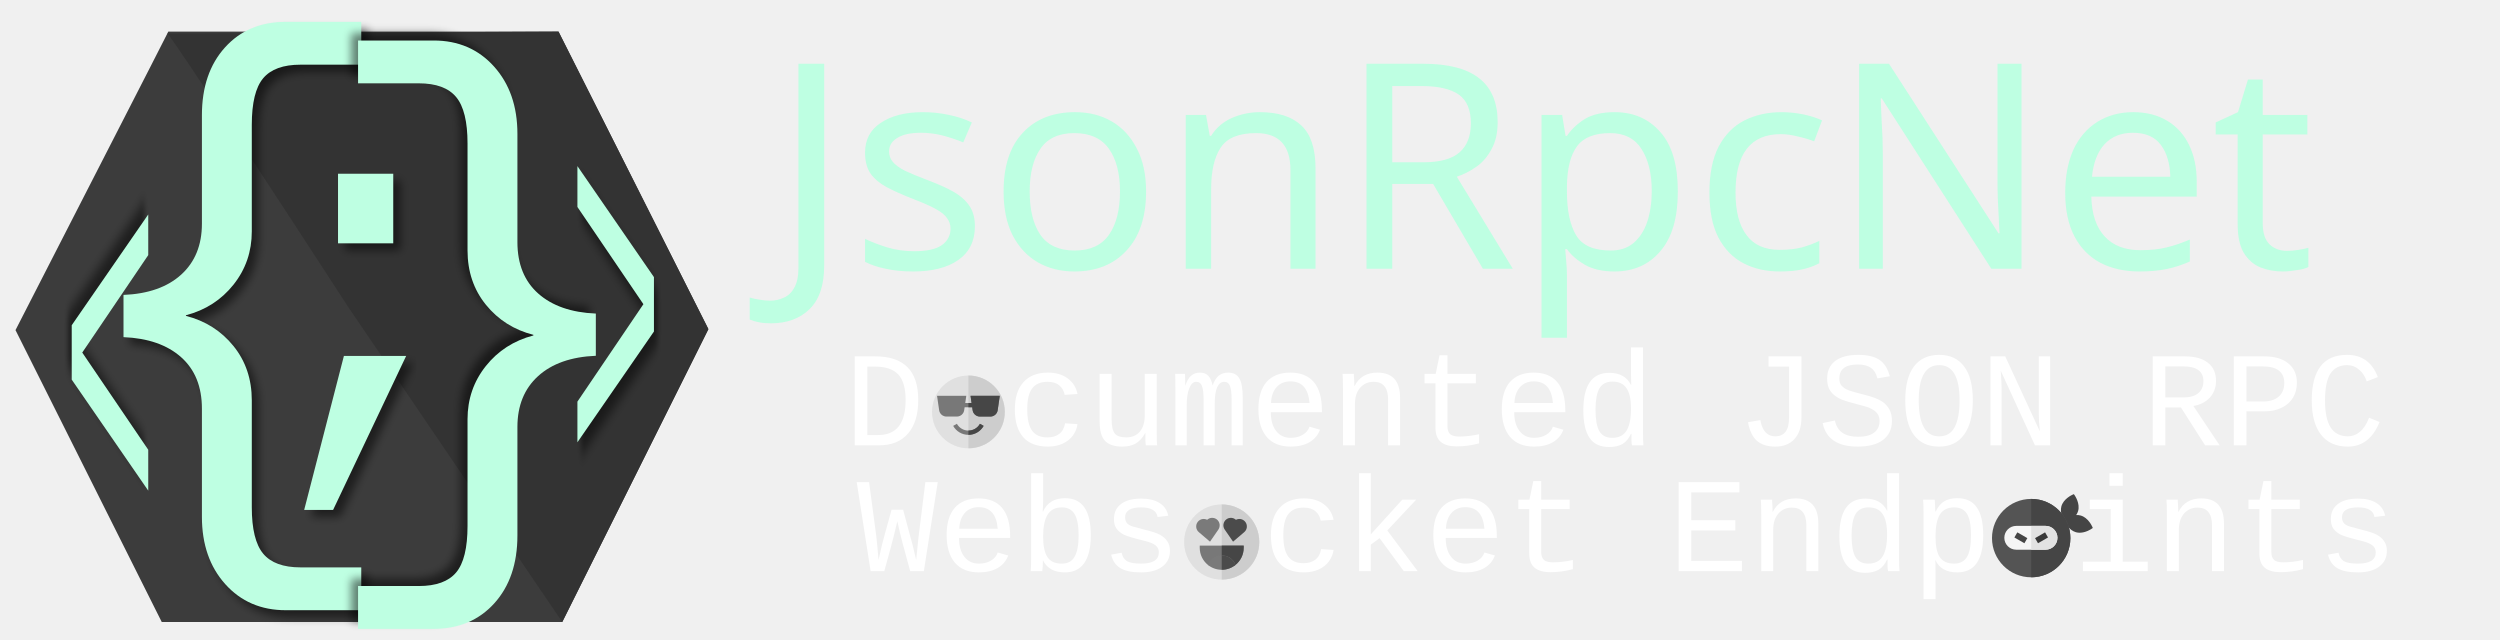
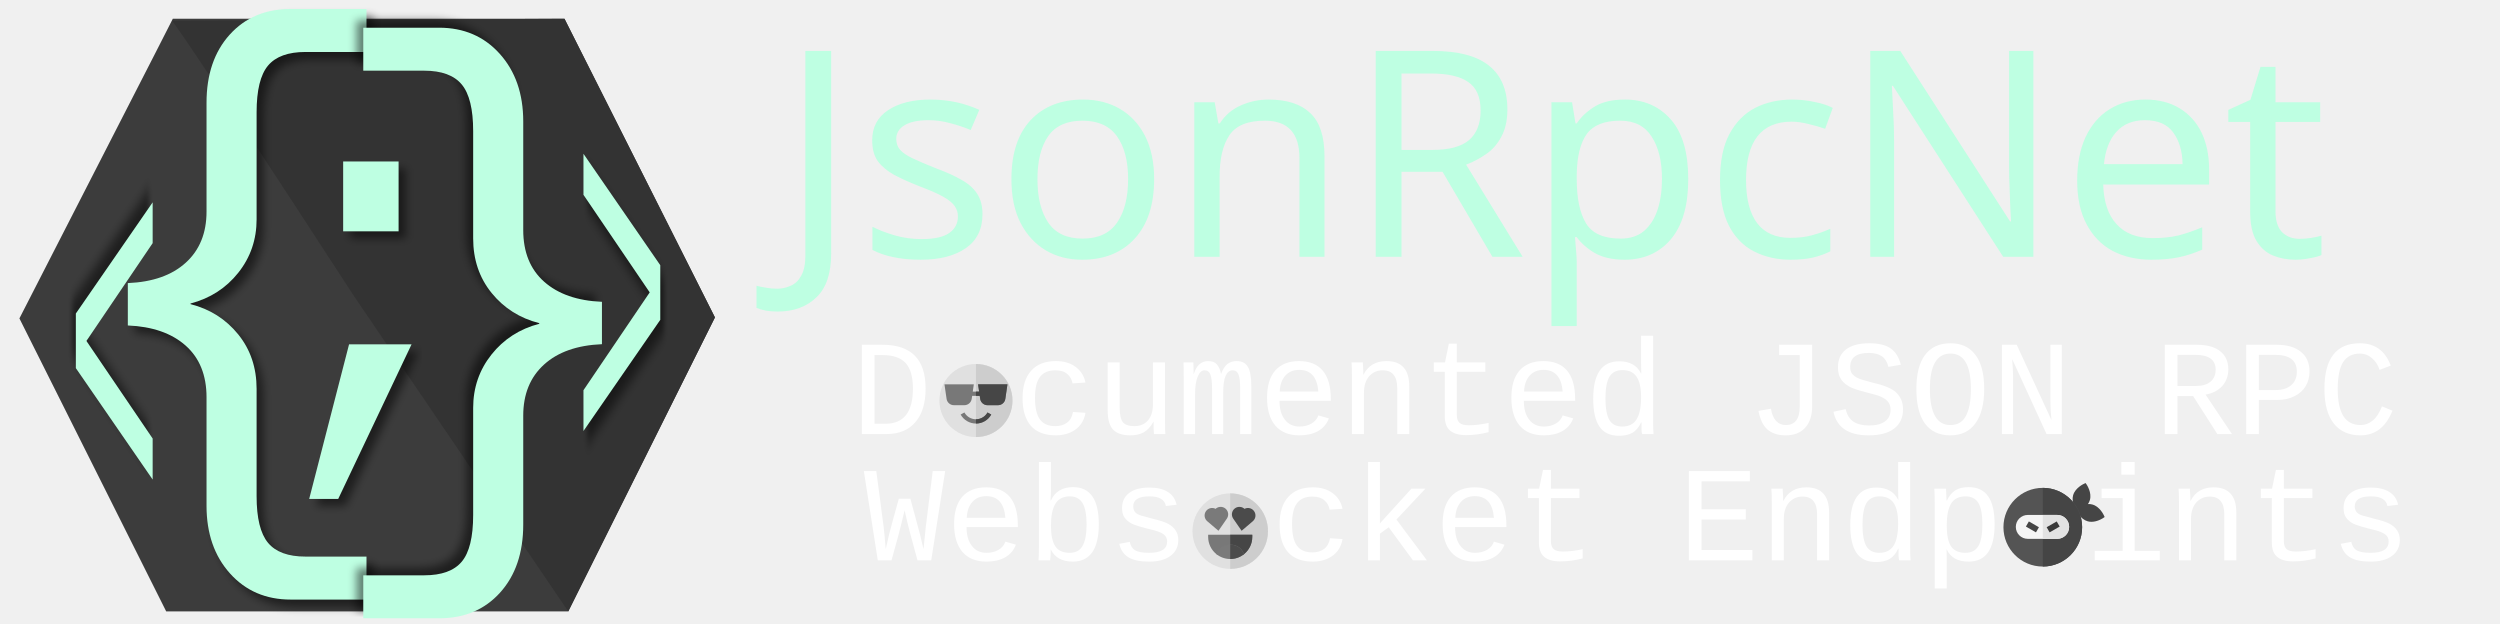
- <svg xmlns="http://www.w3.org/2000/svg" width="430" height="110" viewBox="0 0 113.771 29.104" version="1.1" id="svg3723">
+ <svg xmlns="http://www.w3.org/2000/svg" width="601" height="150" viewBox="0 0 159.015 39.687" version="1.1" id="svg3723">
  <defs id="defs3717">
    <filter style="color-interpolation-filters:sRGB" id="filter4339">
      <feFlood flood-opacity="0.498" flood-color="rgb(0,0,0)" result="flood" id="feFlood4329" />
      <feComposite in="flood" in2="SourceGraphic" operator="in" result="composite1" id="feComposite4331" />
      <feGaussianBlur in="composite1" stdDeviation="3" result="blur" id="feGaussianBlur4333" />
      <feOffset dx="5" dy="5" result="offset" id="feOffset4335" />
      <feComposite in="SourceGraphic" in2="offset" operator="over" result="composite2" id="feComposite4337" />
    </filter>
    <filter style="color-interpolation-filters:sRGB" id="filter4351">
      <feFlood flood-opacity="0.498" flood-color="rgb(0,0,0)" result="flood" id="feFlood4341" />
      <feComposite in="flood" in2="SourceGraphic" operator="in" result="composite1" id="feComposite4343" />
      <feGaussianBlur in="composite1" stdDeviation="3" result="blur" id="feGaussianBlur4345" />
      <feOffset dx="5" dy="5" result="offset" id="feOffset4347" />
      <feComposite in="SourceGraphic" in2="offset" operator="over" result="composite2" id="feComposite4349" />
    </filter>
    <filter style="color-interpolation-filters:sRGB" id="filter4363">
      <feFlood flood-opacity="0.498" flood-color="rgb(0,0,0)" result="flood" id="feFlood4353" />
      <feComposite in="flood" in2="SourceGraphic" operator="in" result="composite1" id="feComposite4355" />
      <feGaussianBlur in="composite1" stdDeviation="3" result="blur" id="feGaussianBlur4357" />
      <feOffset dx="5" dy="5" result="offset" id="feOffset4359" />
      <feComposite in="SourceGraphic" in2="offset" operator="over" result="composite2" id="feComposite4361" />
    </filter>
    <filter style="color-interpolation-filters:sRGB" id="filter4375">
      <feFlood flood-opacity="0.498" flood-color="rgb(0,0,0)" result="flood" id="feFlood4365" />
      <feComposite in="flood" in2="SourceGraphic" operator="in" result="composite1" id="feComposite4367" />
      <feGaussianBlur in="composite1" stdDeviation="3" result="blur" id="feGaussianBlur4369" />
      <feOffset dx="5" dy="5" result="offset" id="feOffset4371" />
      <feComposite in="SourceGraphic" in2="offset" operator="over" result="composite2" id="feComposite4373" />
    </filter>
    <filter style="color-interpolation-filters:sRGB" id="filter4387">
      <feFlood flood-opacity="0.498" flood-color="rgb(0,0,0)" result="flood" id="feFlood4377" />
      <feComposite in="flood" in2="SourceGraphic" operator="in" result="composite1" id="feComposite4379" />
      <feGaussianBlur in="composite1" stdDeviation="3" result="blur" id="feGaussianBlur4381" />
      <feOffset dx="5" dy="5" result="offset" id="feOffset4383" />
      <feComposite in="SourceGraphic" in2="offset" operator="over" result="composite2" id="feComposite4385" />
    </filter>
    <filter style="color-interpolation-filters:sRGB" id="filter4659">
      <feColorMatrix values="0.21 0.72 0.072 0 0 0.21 0.72 0.072 0 0 0.21 0.72 0.072 0 0 0 0 0 1 0 " id="feColorMatrix4657" />
    </filter>
    <filter style="color-interpolation-filters:sRGB" id="filter4697">
      <feColorMatrix values="0.21 0.72 0.072 0 0 0.21 0.72 0.072 0 0 0.21 0.72 0.072 0 0 0 0 0 1 0 " id="feColorMatrix4695" />
    </filter>
    <filter style="color-interpolation-filters:sRGB" id="filter4732">
      <feColorMatrix values="0.21 0.72 0.072 0 0 0.21 0.72 0.072 0 0 0.21 0.72 0.072 0 0 0 0 0 1 0 " id="feColorMatrix4730" result="fbSourceGraphic" />
      <feColorMatrix result="fbSourceGraphicAlpha" in="fbSourceGraphic" values="0 0 0 -1 0 0 0 0 -1 0 0 0 0 -1 0 0 0 0 1 0" id="feColorMatrix4818" />
      <feColorMatrix id="feColorMatrix4820" values="2 -0.5 -0.5 0 0.05 -0.5 2 -0.5 0 0.05 -0.5 -0.5 2 0 0.05 0 0 0 1 0 " in="fbSourceGraphic" />
    </filter>
  </defs>
-   <g id="layer1" transform="translate(0,-267.8959)">
-     <text xml:space="preserve" style="font-style:normal;font-weight:normal;font-size:29.658px;line-height:1.25;font-family:sans-serif;letter-spacing:0px;word-spacing:0px;fill:#000000;fill-opacity:1;stroke:none;stroke-width:0.154" x="35.291" y="165.853" id="text3727" transform="scale(1.014546,0.9856628)">
-       <tspan id="tspan3725" x="35.291" y="192.911" style="stroke-width:0.154" />
+   <g id="layer1" transform="translate(0,-257.3126)">
+     <text xml:space="preserve" style="font-style:normal;font-weight:normal;font-size:41.611px;line-height:1.25;font-family:sans-serif;letter-spacing:0px;word-spacing:0px;fill:#000000;fill-opacity:1;stroke:none;stroke-width:0.217" x="49.755" y="111.585" id="text3727" transform="scale(1.014546,0.9856628)">
+       <tspan id="tspan3725" x="49.755" y="149.547" style="stroke-width:0.217" />
    </text>
-     <flowRoot xml:space="preserve" id="flowRoot3740" style="font-style:normal;font-weight:normal;font-size:192px;line-height:1.25;font-family:sans-serif;letter-spacing:0px;word-spacing:0px;fill:#000000;fill-opacity:1;stroke:none" transform="matrix(0.5923136,0,0,0.5754511,-37.18058,154.3908)">
+     <flowRoot xml:space="preserve" id="flowRoot3740" style="font-style:normal;font-weight:normal;font-size:192px;line-height:1.25;font-family:sans-serif;letter-spacing:0px;word-spacing:0px;fill:#000000;fill-opacity:1;stroke:none" transform="matrix(0.8310191,0,0,0.807361,-51.91978,97.24023)">
      <flowRegion id="flowRegion3742">
        <rect id="rect3744" width="211.429" height="382.857" x="951.429" y="429.764" />
      </flowRegion>
      <flowPara id="flowPara3746" />
    </flowRoot>
-     <g id="g4677" transform="matrix(0.5811064,0,0,0.5811064,-36.73934,160.4607)">
+     <g id="g4677" transform="matrix(0.8152955,0,0,0.8152955,-51.30072,105.7564)">
      <path id="path3733" d="m 64.437,210.732 c 12.267,-23.92 11.966,-23.378 11.966,-23.378 h 30.558 l 11.738,23.3 v 0 l -11.444,22.936 H 75.889 Z" style="fill:#3c3c3c;fill-opacity:1;stroke:none;stroke-width:0.365;stroke-linecap:butt;stroke-linejoin:miter;stroke-miterlimit:4;stroke-dasharray:none;stroke-opacity:1" />
      <path id="path3733-4" d="M 90.512,208.95 C 76.179,186.89 76.329,187.508 76.329,187.508 l 30.633,-0.153 11.738,23.3 v 0 l -11.444,22.936 v 0 z" style="fill:#333333;fill-opacity:1;stroke:none;stroke-width:0.365;stroke-linecap:butt;stroke-linejoin:miter;stroke-miterlimit:4;stroke-dasharray:none;stroke-opacity:1" />
      <text transform="matrix(0.105329,0,0,0.1138731,64.23156,205.4207)" id="text3750" y="149.195" x="34.141" style="font-style:normal;font-variant:normal;font-weight:normal;font-stretch:normal;font-size:434.088px;line-height:1.25;font-family:'Courier New';-inkscape-font-specification:'Courier New';letter-spacing:0px;word-spacing:0px;fill:#beffe2;fill-opacity:1;stroke:none;stroke-width:2.261;filter:url(#filter4375)" xml:space="preserve">
        <tspan style="fill:#beffe2;fill-opacity:1;stroke-width:2.261" y="149.195" x="34.141" id="tspan3748">{</tspan>
      </text>
      <text transform="matrix(-0.105329,0,0,-0.1138731,64.23156,205.4207)" id="text3750-4" y="62.45" x="-481.539" style="font-style:normal;font-variant:normal;font-weight:normal;font-stretch:normal;font-size:434.088px;line-height:1.25;font-family:'Courier New';-inkscape-font-specification:'Courier New';letter-spacing:0px;word-spacing:0px;fill:#beffe2;fill-opacity:1;stroke:none;stroke-width:2.261;stroke-opacity:1;filter:url(#filter4351)" xml:space="preserve">
        <tspan style="fill:#beffe2;fill-opacity:1;stroke:none;stroke-width:2.261;stroke-opacity:1" y="62.45" x="-481.539" id="tspan3748-0">{</tspan>
      </text>
      <text transform="matrix(0.1100725,0,0,0.1089659,64.23156,205.4207)" id="text3772" y="117.287" x="148.405" style="font-style:normal;font-variant:normal;font-weight:normal;font-stretch:normal;font-size:342.4px;line-height:1.25;font-family:'Courier New';-inkscape-font-specification:'Courier New';letter-spacing:0px;word-spacing:0px;fill:#beffe2;fill-opacity:1;stroke:none;stroke-width:1.783;filter:url(#filter4363)" xml:space="preserve">
        <tspan style="fill:#beffe2;fill-opacity:1;stroke-width:1.783" y="117.287" x="148.405" id="tspan3770">;</tspan>
      </text>
      <text transform="matrix(0.05893767,0,0,0.2035055,64.23156,205.4207)" id="text3776" y="85.002" x="738.268" style="font-style:normal;font-variant:normal;font-weight:normal;font-stretch:normal;font-size:209.291px;line-height:1.25;font-family:'Courier New';-inkscape-font-specification:'Courier New';letter-spacing:0px;word-spacing:0px;fill:#beffe2;fill-opacity:1;stroke:none;stroke-width:1.09;filter:url(#filter4339)" xml:space="preserve">
        <tspan style="fill:#beffe2;fill-opacity:1;stroke-width:1.09" y="85.002" x="738.268" id="tspan3774">&gt;</tspan>
      </text>
      <text transform="matrix(-0.05893767,0,0,-0.2035055,64.23156,205.4207)" id="text3776-3" y="34.137" x="-191.731" style="font-style:normal;font-variant:normal;font-weight:normal;font-stretch:normal;font-size:209.291px;line-height:1.25;font-family:'Courier New';-inkscape-font-specification:'Courier New';letter-spacing:0px;word-spacing:0px;fill:#beffe2;fill-opacity:1;stroke:none;stroke-width:1.09;filter:url(#filter4387)" xml:space="preserve">
        <tspan style="fill:#beffe2;fill-opacity:1;stroke-width:1.09" y="34.137" x="-191.731" id="tspan3774-3">&gt;</tspan>
      </text>
    </g>
-     <g id="g3815" transform="matrix(0.5923136,0,0,0.5754511,-37.18058,154.3908)" />
-     <g id="g3824" transform="matrix(0.5923136,0,0,0.5754511,-37.18058,154.3908)">
+     <g id="g3815" transform="matrix(0.8310191,0,0,0.807361,-51.91978,97.24023)" />
+     <g id="g3824" transform="matrix(0.8310191,0,0,0.807361,-51.91978,97.24023)">
      <g id="g3827" />
    </g>
-     <text xml:space="preserve" style="font-style:normal;font-variant:normal;font-weight:normal;font-stretch:normal;font-size:13.058px;line-height:1.25;font-family:'Courier New';-inkscape-font-specification:'Courier New';letter-spacing:0px;word-spacing:0px;fill:#beffe2;fill-opacity:1;stroke:none;stroke-width:0.068" x="35.134" y="280.123" id="text871">
-       <tspan id="tspan869" x="35.134" y="280.123" style="font-style:normal;font-variant:normal;font-weight:300;font-stretch:normal;font-family:'Fira Code';-inkscape-font-specification:'Fira Code Light';fill:#beffe2;fill-opacity:1;stroke-width:0.068">JsonRpcNet</tspan>
+     <text xml:space="preserve" style="font-style:normal;font-variant:normal;font-weight:normal;font-stretch:normal;font-size:18.321px;line-height:1.25;font-family:'Courier New';-inkscape-font-specification:'Courier New';letter-spacing:0px;word-spacing:0px;fill:#beffe2;fill-opacity:1;stroke:none;stroke-width:0.095" x="49.538" y="273.643" id="text871">
+       <tspan id="tspan869" x="49.538" y="273.643" style="font-style:normal;font-variant:normal;font-weight:300;font-stretch:normal;font-family:'Fira Code';-inkscape-font-specification:'Fira Code Light';fill:#beffe2;fill-opacity:1;stroke-width:0.095">JsonRpcNet</tspan>
    </text>
-     <g id="g4663" transform="matrix(0.6228052,0,0,0.6228052,-46.38049,151.3973)">
+     <g id="g4663" transform="matrix(0.873799,0,0,0.873799,-64.8273,93.0404)">
      <g style="filter:url(#filter4659)" transform="matrix(0.01038541,0,0,0.01038541,142.5733,214.4944)" id="g4655">
        <path style="fill:#ffe171" d="m 512,256 c 0,68.379 -26.629,132.672 -74.98,181.02 C 388.672,485.371 324.379,512 256,512 187.621,512 123.328,485.371 74.98,437.02 26.629,388.672 0,324.379 0,256 0,187.621 26.629,123.328 74.98,74.98 123.328,26.629 187.621,0 256,0 324.379,0 388.672,26.629 437.02,74.98 485.371,123.328 512,187.621 512,256 Z m 0,0" id="path4626" />
        <path style="fill:#ffd300" d="m 512,256 c 0,68.379 -26.629,132.672 -74.98,181.02 C 388.672,485.371 324.379,512 256,512 V 0 C 324.379,0 388.672,26.629 437.02,74.98 485.371,123.328 512,187.621 512,256 Z m 0,0" id="path4628" />
        <path style="fill:#b26d3c" d="m 363.238,354.238 c -21.66,38.91 -62.75,63.082 -107.238,63.082 -44.488,0 -85.578,-24.172 -107.238,-63.082 l 26.207,-14.598 c 16.371,29.41 47.422,47.68 81.031,47.68 33.609,0 64.66,-18.27 81.031,-47.68 z m 0,0" id="path4630" />
        <path style="fill:#b26d3c" d="m 476.672,142.672 -14.82,101.727 c -3.672,25.23 -25.68,44.273 -51.18,44.273 h -73.762 c -25.5,0 -47.512,-19.043 -51.18,-44.273 L 282.68,223.5 h -53.359 l -3.051,20.898 c -3.668,25.23 -25.68,44.273 -51.18,44.273 h -73.762 c -25.5,0 -47.508,-19.043 -51.18,-44.273 L 35.328,142.672 H 241.09 L 233.691,193.5 h 44.617 l -7.398,-50.828 z m 0,0" id="path4632" />
        <g style="fill:#7a3d06" id="g4638">
          <path d="m 337.031,339.641 26.207,14.598 C 341.578,393.148 300.488,417.32 256,417.32 v -30 c 33.609,0 64.66,-18.27 81.031,-47.68 z m 0,0" id="path4634" />
          <path d="m 476.672,142.672 -14.82,101.727 c -3.672,25.23 -25.68,44.273 -51.18,44.273 h -73.762 c -25.5,0 -47.512,-19.043 -51.18,-44.273 L 282.68,223.5 H 256 v -30 h 22.309 l -7.398,-50.828 z m 0,0" id="path4636" />
        </g>
      </g>
      <g style="filter:url(#filter4697)" transform="matrix(0.01072719,0,0,0.01072719,160.9948,223.913)" id="g4693">
        <path style="fill:#ffe171" d="m 512,256 c 0,68.379 -26.629,132.672 -74.98,181.02 C 388.672,485.371 324.379,512 256,512 187.621,512 123.328,485.371 74.98,437.02 26.629,388.672 0,324.379 0,256 0,187.621 26.629,123.328 74.98,74.98 123.328,26.629 187.621,0 256,0 324.379,0 388.672,26.629 437.02,74.98 485.371,123.328 512,187.621 512,256 Z m 0,0" id="path4661" />
        <path style="fill:#ffd300" d="m 512,256 c 0,68.379 -26.629,132.672 -74.98,181.02 C 388.672,485.371 324.379,512 256,512 V 0 C 324.379,0 388.672,26.629 437.02,74.98 485.371,123.328 512,187.621 512,256 Z m 0,0" id="path4663" />
        <path style="fill:#f95858" d="m 241.742,135.656 c -3.664,-27.859 -29.328,-47.551 -57.172,-43.883 -10.516,1.383 -20.219,6.012 -27.852,13.027 -9.191,-4.805 -19.762,-6.77 -30.273,-5.387 -13.496,1.773 -25.496,8.699 -33.785,19.496 -8.285,10.801 -11.875,24.18 -10.102,37.676 1.652,12.551 7.867,23.977 17.5,32.164 l 76.23,64.938 56.855,-82.422 c 7.195,-10.41 10.246,-23.055 8.598,-35.609 z m 0,0" id="path4665" />
        <path style="fill:#ea1b5f" d="M 383.102,99.414 C 372.582,98.031 362.016,100 352.828,104.801 345.195,97.785 335.492,93.156 324.977,91.773 297.125,88.109 271.469,107.797 267.805,135.656 c -1.648,12.551 1.402,25.199 8.59,35.598 l 56.859,82.434 76.227,-64.926 c 9.637,-8.199 15.855,-19.625 17.508,-32.176 3.66,-27.863 -16.027,-53.508 -43.887,-57.172 z m 0,0" id="path4667" />
        <path style="fill:#b26d3c" d="m 405.711,280.469 v 15 c 0,46.93 -21.711,88.891 -55.609,116.359 C 324.371,432.68 256,362.824 256,362.824 c 0,0 -68.148,69.938 -93.84,49.215 -34.051,-27.469 -55.871,-69.52 -55.871,-116.57 v -15 z m 0,0" id="path4669" />
        <path style="fill:#7a3d06" d="m 405.711,280.469 v 15 c 0,46.93 -21.711,88.891 -55.609,116.359 C 324.371,432.68 256,362.824 256,362.824 v -82.355 z m 0,0" id="path4671" />
        <path style="fill:#f95858" d="M 350.102,411.828 C 324.371,432.68 291.621,445.18 256,445.18 c -35.5,0 -68.148,-12.418 -93.84,-33.141 2.809,-7.09 7.379,-16.449 14.5,-25.898 13.168,-17.48 37.629,-38.312 79.34,-38.312 41.648,0 66.102,20.512 79.27,37.723 7.379,9.641 12.031,19.188 14.832,26.277 z m 0,0" id="path4673" />
        <path style="fill:#ea1b5f" d="M 350.102,411.828 C 324.371,432.68 291.621,445.18 256,445.18 v -97.352 c 41.648,0 66.102,20.512 79.27,37.723 7.379,9.641 12.031,19.188 14.832,26.277 z m 0,0" id="path4675" />
      </g>
      <g style="filter:url(#filter4732)" transform="matrix(0.01438744,0,0,0.01438744,220.0258,223.1529)" id="g4728">
        <path style="fill:#383838" d="m 508.414,164.344 c -0.812,-1.816 -20.383,-44.602 -58.055,-55.219 -7.625,-2.148 -15.301,-2.766 -22.715,-2.406 4.18,-6.137 7.645,-13.02 9.793,-20.645 v -0.004 C 448.051,48.398 421.77,9.371 420.648,7.727 L 415.699,0.5 407.711,4.082 c -1.816,0.816 -44.605,20.383 -55.219,58.059 -9.926,35.242 12.426,71.66 16.273,77.562 3.023,6.359 22.422,44.441 57.664,54.371 6.305,1.773 12.648,2.516 18.848,2.516 30.84,0 58.125,-18.375 59.492,-19.309 L 512,172.336 Z m 0,0" id="path4699" />
        <path style="fill:#474747" d="m 398.145,223.891 c 0,109.945 -89.129,199.074 -199.074,199.074 C 89.129,422.965 0,333.836 0,223.891 0,113.949 89.129,24.82 199.07,24.82 c 109.945,0 199.074,89.129 199.074,199.07 z m 0,0" id="path4701" />
        <path style="fill:#383838" d="m 398.145,223.891 c 0,109.945 -89.129,199.074 -199.074,199.074 0,-101.195 0,-334.539 0,-398.145 109.945,0 199.074,89.129 199.074,199.07 z m 0,0" id="path4703" />
        <path style="fill:#ffe4c2" d="m 62.574,222.305 c 0,-33.406 27.082,-60.488 60.488,-60.488 h 148.84 c 33.406,0 60.488,27.082 60.488,60.488 0,33.406 -27.082,60.484 -60.488,60.484 H 123.062 c -33.406,0 -60.488,-27.078 -60.488,-60.484 z m 0,0" id="path4705" />
        <path style="fill:#f2d1a5" d="m 199.07,161.816 h 72.832 c 33.406,0 60.488,27.082 60.488,60.488 0,33.406 -27.082,60.484 -60.488,60.484 h -72.832 z m 0,0" id="path4707" />
        <path style="fill:#383838" d="m 113.645,220.613 15,-25.98 50.867,29.367 -15,25.98 z m 0,0" id="path4709" />
        <path style="fill:#2c2c2c" d="m 218.617,223.992 50.867,-29.367 15,25.98 -50.867,29.367 z m 0,0" id="path4711" />
      </g>
      <text id="text875" y="219.593" x="136.145" style="font-style:normal;font-variant:normal;font-weight:normal;font-stretch:normal;font-size:50.8px;line-height:1.25;font-family:'Courier New';-inkscape-font-specification:'Courier New';letter-spacing:0px;word-spacing:0px;fill:#ffffff;fill-opacity:1;stroke:none;stroke-width:0.265" xml:space="preserve">
        <tspan id="tspan872" style="font-style:normal;font-variant:normal;font-weight:normal;font-stretch:normal;font-size:9.878px;font-family:'Courier New';-inkscape-font-specification:'Courier New';fill:#ffffff;fill-opacity:1;stroke-width:0.265" y="219.593" x="136.145">D cumented JSON RPC</tspan>
        <tspan id="tspan876" style="font-style:normal;font-variant:normal;font-weight:normal;font-stretch:normal;font-size:9.878px;font-family:'Courier New';-inkscape-font-specification:'Courier New';fill:#ffffff;fill-opacity:1;stroke-width:0.265" y="283.093" x="136.145" />
      </text>
      <text id="text880" y="228.787" x="137.071" style="font-style:normal;font-variant:normal;font-weight:normal;font-stretch:normal;font-size:50.8px;line-height:1.25;font-family:'Courier New';-inkscape-font-specification:'Courier New';letter-spacing:0px;word-spacing:0px;fill:#000000;fill-opacity:1;stroke:none;stroke-width:0.265" xml:space="preserve">
        <tspan style="font-size:9.878px;fill:#ffffff;fill-opacity:1;stroke-width:0.265" y="228.787" x="137.071" id="tspan878">Webs cket Endp ints</tspan>
      </text>
    </g>
  </g>
</svg>
